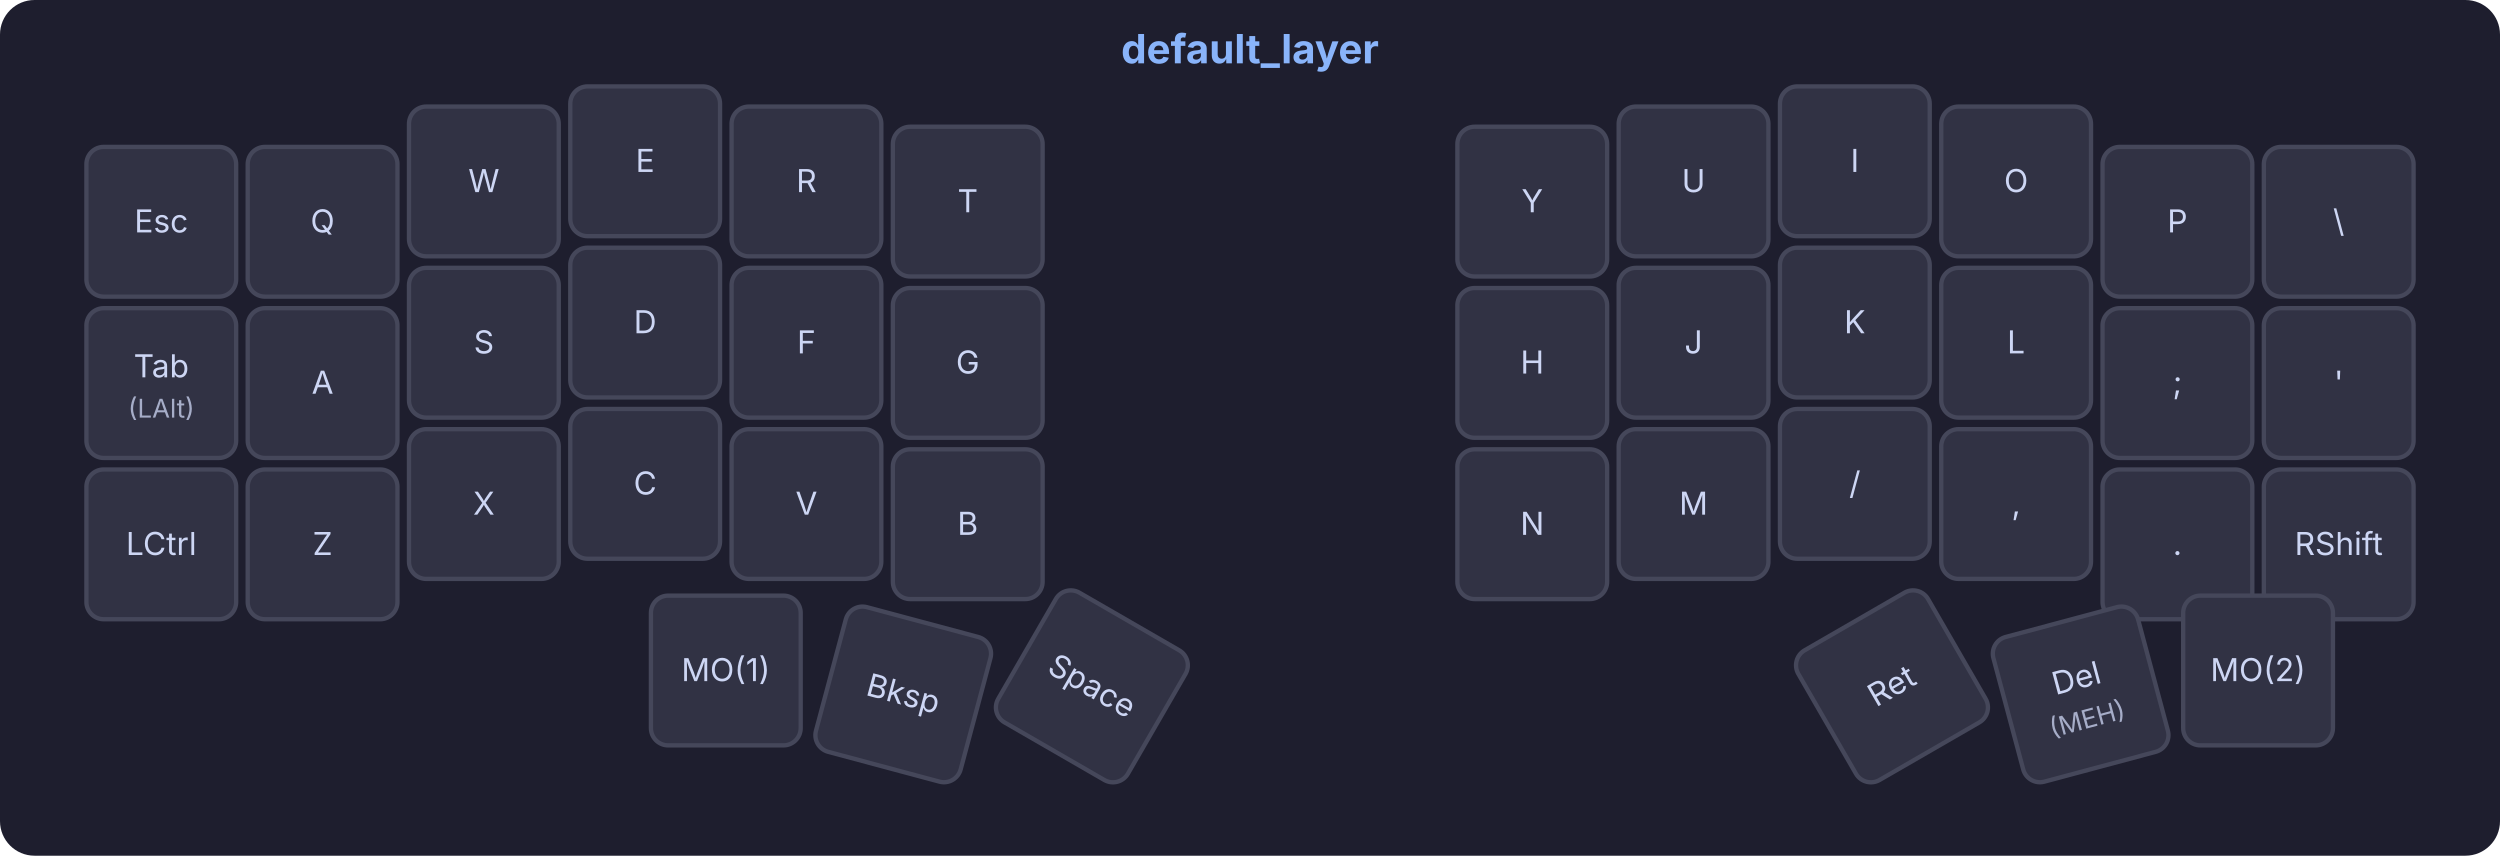
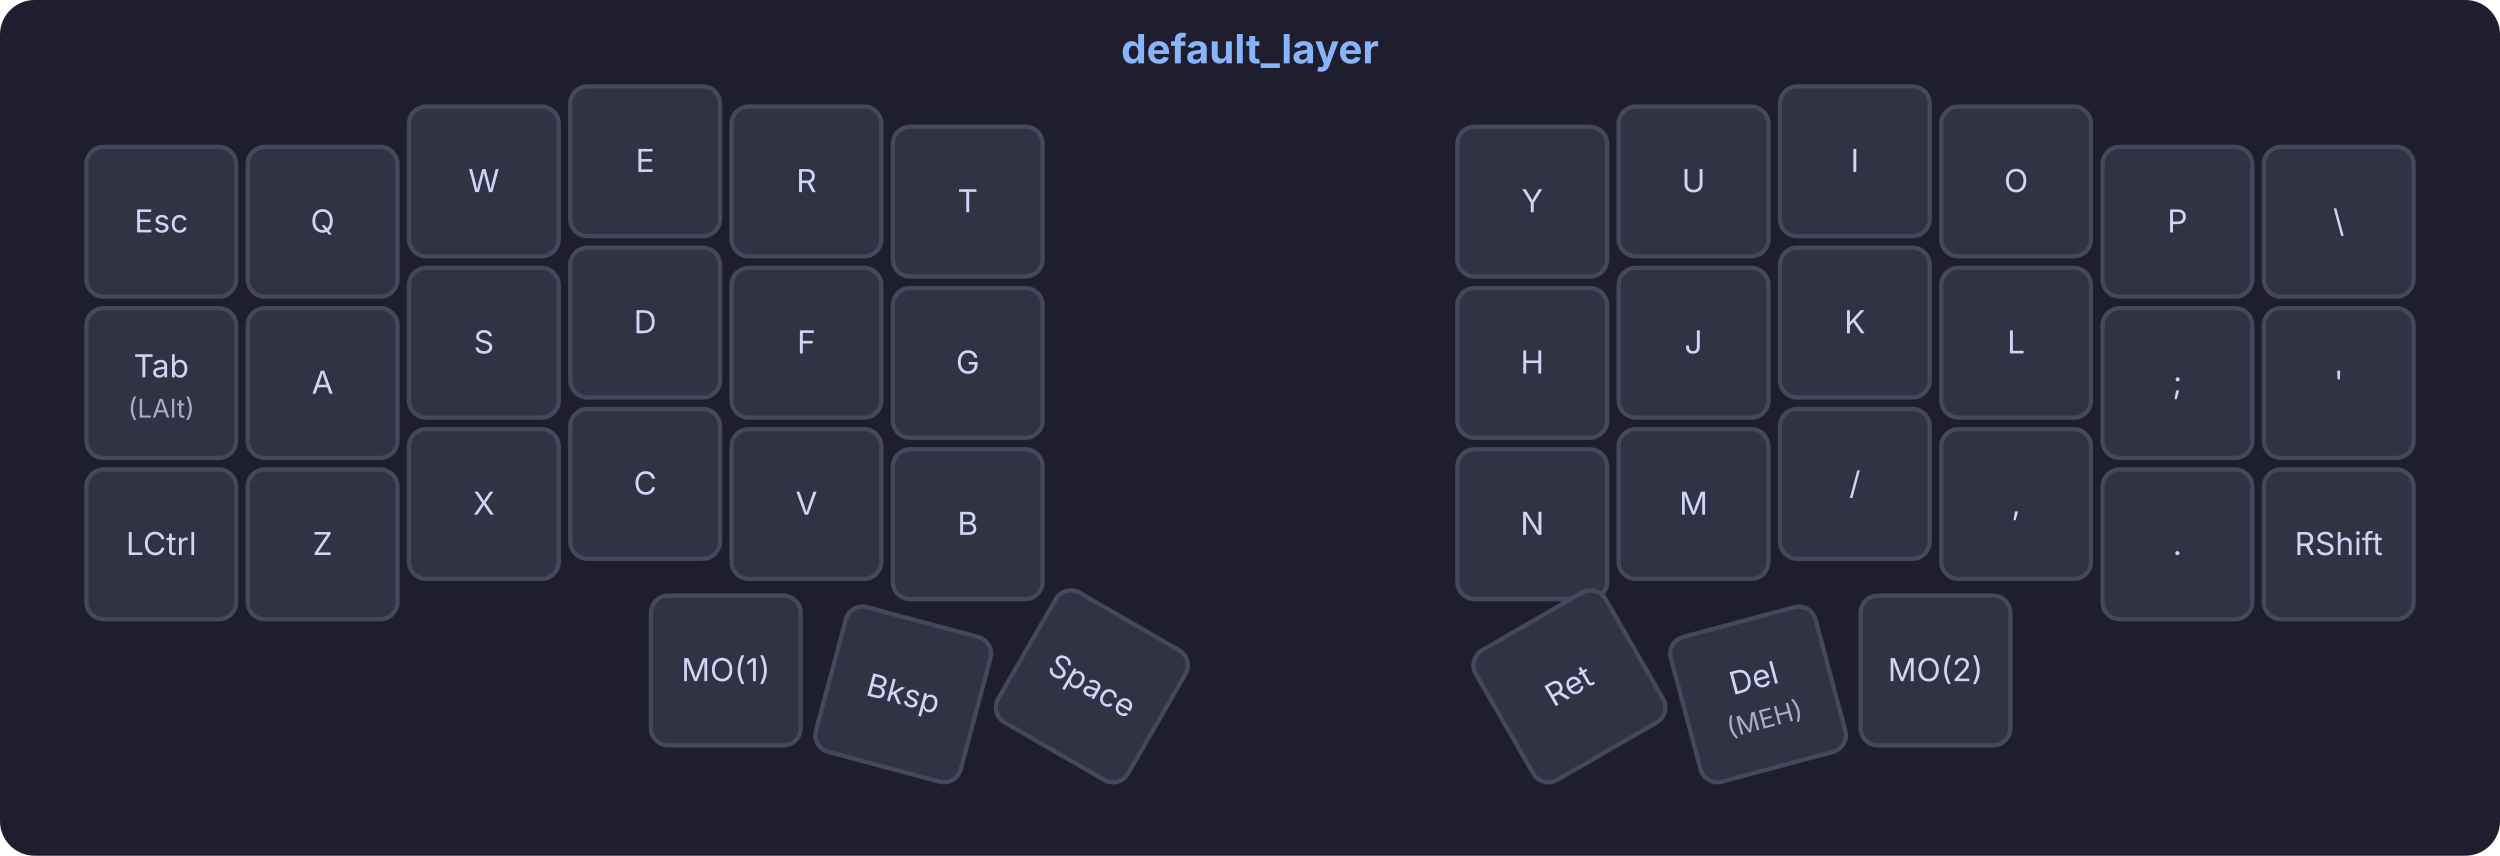
<svg xmlns="http://www.w3.org/2000/svg" viewBox="-30.0 -30.0 868.0 297.1">
  <rect x="-30.0" y="-30.0" width="868.0" height="297.1" fill="#1e1e2e" rx="12" />
  <text x="404.0" y="-8" text-anchor="middle" fill="#89b4fa" font-size="14px" font-weight="bold" font-family="Inter, SF Pro Text, Segoe UI, system-ui, sans-serif">default_layer</text>
  <g>
    <rect x="0.0" y="21.0" width="52.0" height="52.0" rx="6" fill="#313244" stroke="#45475a" stroke-width="1.5" />
    <text x="26.0" y="50.7" text-anchor="middle" fill="#cdd6f4" font-size="11px" font-family="Inter, SF Pro Text, Segoe UI, system-ui, sans-serif">Esc</text>
  </g>
  <g>
    <rect x="56.0" y="21.0" width="52.0" height="52.0" rx="6" fill="#313244" stroke="#45475a" stroke-width="1.5" />
    <text x="82.0" y="50.7" text-anchor="middle" fill="#cdd6f4" font-size="11px" font-family="Inter, SF Pro Text, Segoe UI, system-ui, sans-serif">Q</text>
  </g>
  <g>
    <rect x="112.0" y="7.0" width="52.0" height="52.0" rx="6" fill="#313244" stroke="#45475a" stroke-width="1.5" />
    <text x="138.0" y="36.7" text-anchor="middle" fill="#cdd6f4" font-size="11px" font-family="Inter, SF Pro Text, Segoe UI, system-ui, sans-serif">W</text>
  </g>
  <g>
    <rect x="168.0" y="0.0" width="52.0" height="52.0" rx="6" fill="#313244" stroke="#45475a" stroke-width="1.5" />
    <text x="194.0" y="29.7" text-anchor="middle" fill="#cdd6f4" font-size="11px" font-family="Inter, SF Pro Text, Segoe UI, system-ui, sans-serif">E</text>
  </g>
  <g>
    <rect x="224.0" y="7.0" width="52.0" height="52.0" rx="6" fill="#313244" stroke="#45475a" stroke-width="1.5" />
    <text x="250.0" y="36.7" text-anchor="middle" fill="#cdd6f4" font-size="11px" font-family="Inter, SF Pro Text, Segoe UI, system-ui, sans-serif">R</text>
  </g>
  <g>
    <rect x="280.0" y="14.0" width="52.0" height="52.0" rx="6" fill="#313244" stroke="#45475a" stroke-width="1.5" />
    <text x="306.0" y="43.7" text-anchor="middle" fill="#cdd6f4" font-size="11px" font-family="Inter, SF Pro Text, Segoe UI, system-ui, sans-serif">T</text>
  </g>
  <g>
    <rect x="476.0" y="14.0" width="52.0" height="52.0" rx="6" fill="#313244" stroke="#45475a" stroke-width="1.5" />
    <text x="502.0" y="43.7" text-anchor="middle" fill="#cdd6f4" font-size="11px" font-family="Inter, SF Pro Text, Segoe UI, system-ui, sans-serif">Y</text>
  </g>
  <g>
    <rect x="532.0" y="7.0" width="52.0" height="52.0" rx="6" fill="#313244" stroke="#45475a" stroke-width="1.5" />
    <text x="558.0" y="36.7" text-anchor="middle" fill="#cdd6f4" font-size="11px" font-family="Inter, SF Pro Text, Segoe UI, system-ui, sans-serif">U</text>
  </g>
  <g>
    <rect x="588.0" y="0.0" width="52.0" height="52.0" rx="6" fill="#313244" stroke="#45475a" stroke-width="1.5" />
    <text x="614.0" y="29.7" text-anchor="middle" fill="#cdd6f4" font-size="11px" font-family="Inter, SF Pro Text, Segoe UI, system-ui, sans-serif">I</text>
  </g>
  <g>
    <rect x="644.0" y="7.0" width="52.0" height="52.0" rx="6" fill="#313244" stroke="#45475a" stroke-width="1.5" />
    <text x="670.0" y="36.7" text-anchor="middle" fill="#cdd6f4" font-size="11px" font-family="Inter, SF Pro Text, Segoe UI, system-ui, sans-serif">O</text>
  </g>
  <g>
    <rect x="700.0" y="21.0" width="52.0" height="52.0" rx="6" fill="#313244" stroke="#45475a" stroke-width="1.5" />
    <text x="726.0" y="50.7" text-anchor="middle" fill="#cdd6f4" font-size="11px" font-family="Inter, SF Pro Text, Segoe UI, system-ui, sans-serif">P</text>
  </g>
  <g>
    <rect x="756.0" y="21.0" width="52.0" height="52.0" rx="6" fill="#313244" stroke="#45475a" stroke-width="1.5" />
    <text x="782.0" y="50.7" text-anchor="middle" fill="#cdd6f4" font-size="11px" font-family="Inter, SF Pro Text, Segoe UI, system-ui, sans-serif">\</text>
  </g>
  <g>
    <rect x="0.0" y="77.0" width="52.0" height="52.0" rx="6" fill="#313244" stroke="#45475a" stroke-width="1.5" />
    <text x="26.0" y="101.0" text-anchor="middle" fill="#cdd6f4" font-size="11px" font-family="Inter, SF Pro Text, Segoe UI, system-ui, sans-serif">Tab</text>
    <text x="26.0" y="115.0" text-anchor="middle" fill="#a6adc8" font-size="9px" font-family="Inter, SF Pro Text, Segoe UI, system-ui, sans-serif">(LAlt)</text>
  </g>
  <g>
    <rect x="56.0" y="77.0" width="52.0" height="52.0" rx="6" fill="#313244" stroke="#45475a" stroke-width="1.5" />
    <text x="82.0" y="106.7" text-anchor="middle" fill="#cdd6f4" font-size="11px" font-family="Inter, SF Pro Text, Segoe UI, system-ui, sans-serif">A</text>
  </g>
  <g>
    <rect x="112.0" y="63.0" width="52.0" height="52.0" rx="6" fill="#313244" stroke="#45475a" stroke-width="1.5" />
    <text x="138.0" y="92.7" text-anchor="middle" fill="#cdd6f4" font-size="11px" font-family="Inter, SF Pro Text, Segoe UI, system-ui, sans-serif">S</text>
  </g>
  <g>
    <rect x="168.0" y="56.0" width="52.0" height="52.0" rx="6" fill="#313244" stroke="#45475a" stroke-width="1.5" />
    <text x="194.0" y="85.7" text-anchor="middle" fill="#cdd6f4" font-size="11px" font-family="Inter, SF Pro Text, Segoe UI, system-ui, sans-serif">D</text>
  </g>
  <g>
    <rect x="224.0" y="63.0" width="52.0" height="52.0" rx="6" fill="#313244" stroke="#45475a" stroke-width="1.5" />
    <text x="250.0" y="92.7" text-anchor="middle" fill="#cdd6f4" font-size="11px" font-family="Inter, SF Pro Text, Segoe UI, system-ui, sans-serif">F</text>
  </g>
  <g>
    <rect x="280.0" y="70.0" width="52.0" height="52.0" rx="6" fill="#313244" stroke="#45475a" stroke-width="1.5" />
    <text x="306.0" y="99.7" text-anchor="middle" fill="#cdd6f4" font-size="11px" font-family="Inter, SF Pro Text, Segoe UI, system-ui, sans-serif">G</text>
  </g>
  <g>
    <rect x="476.0" y="70.0" width="52.0" height="52.0" rx="6" fill="#313244" stroke="#45475a" stroke-width="1.5" />
    <text x="502.0" y="99.7" text-anchor="middle" fill="#cdd6f4" font-size="11px" font-family="Inter, SF Pro Text, Segoe UI, system-ui, sans-serif">H</text>
  </g>
  <g>
    <rect x="532.0" y="63.0" width="52.0" height="52.0" rx="6" fill="#313244" stroke="#45475a" stroke-width="1.5" />
    <text x="558.0" y="92.7" text-anchor="middle" fill="#cdd6f4" font-size="11px" font-family="Inter, SF Pro Text, Segoe UI, system-ui, sans-serif">J</text>
  </g>
  <g>
    <rect x="588.0" y="56.0" width="52.0" height="52.0" rx="6" fill="#313244" stroke="#45475a" stroke-width="1.5" />
    <text x="614.0" y="85.7" text-anchor="middle" fill="#cdd6f4" font-size="11px" font-family="Inter, SF Pro Text, Segoe UI, system-ui, sans-serif">K</text>
  </g>
  <g>
    <rect x="644.0" y="63.0" width="52.0" height="52.0" rx="6" fill="#313244" stroke="#45475a" stroke-width="1.5" />
    <text x="670.0" y="92.7" text-anchor="middle" fill="#cdd6f4" font-size="11px" font-family="Inter, SF Pro Text, Segoe UI, system-ui, sans-serif">L</text>
  </g>
  <g>
    <rect x="700.0" y="77.0" width="52.0" height="52.0" rx="6" fill="#313244" stroke="#45475a" stroke-width="1.5" />
    <text x="726.0" y="106.7" text-anchor="middle" fill="#cdd6f4" font-size="11px" font-family="Inter, SF Pro Text, Segoe UI, system-ui, sans-serif">;</text>
  </g>
  <g>
    <rect x="756.0" y="77.0" width="52.0" height="52.0" rx="6" fill="#313244" stroke="#45475a" stroke-width="1.5" />
    <text x="782.0" y="106.7" text-anchor="middle" fill="#cdd6f4" font-size="11px" font-family="Inter, SF Pro Text, Segoe UI, system-ui, sans-serif">'</text>
  </g>
  <g>
    <rect x="0.0" y="133.0" width="52.0" height="52.0" rx="6" fill="#313244" stroke="#45475a" stroke-width="1.5" />
    <text x="26.0" y="162.7" text-anchor="middle" fill="#cdd6f4" font-size="11px" font-family="Inter, SF Pro Text, Segoe UI, system-ui, sans-serif">LCtrl</text>
  </g>
  <g>
    <rect x="56.0" y="133.0" width="52.0" height="52.0" rx="6" fill="#313244" stroke="#45475a" stroke-width="1.5" />
    <text x="82.0" y="162.7" text-anchor="middle" fill="#cdd6f4" font-size="11px" font-family="Inter, SF Pro Text, Segoe UI, system-ui, sans-serif">Z</text>
  </g>
  <g>
    <rect x="112.0" y="119.0" width="52.0" height="52.0" rx="6" fill="#313244" stroke="#45475a" stroke-width="1.5" />
    <text x="138.0" y="148.7" text-anchor="middle" fill="#cdd6f4" font-size="11px" font-family="Inter, SF Pro Text, Segoe UI, system-ui, sans-serif">X</text>
  </g>
  <g>
    <rect x="168.0" y="112.0" width="52.0" height="52.0" rx="6" fill="#313244" stroke="#45475a" stroke-width="1.5" />
    <text x="194.0" y="141.7" text-anchor="middle" fill="#cdd6f4" font-size="11px" font-family="Inter, SF Pro Text, Segoe UI, system-ui, sans-serif">C</text>
  </g>
  <g>
    <rect x="224.0" y="119.0" width="52.0" height="52.0" rx="6" fill="#313244" stroke="#45475a" stroke-width="1.5" />
    <text x="250.0" y="148.7" text-anchor="middle" fill="#cdd6f4" font-size="11px" font-family="Inter, SF Pro Text, Segoe UI, system-ui, sans-serif">V</text>
  </g>
  <g>
    <rect x="280.0" y="126.0" width="52.0" height="52.0" rx="6" fill="#313244" stroke="#45475a" stroke-width="1.5" />
    <text x="306.0" y="155.7" text-anchor="middle" fill="#cdd6f4" font-size="11px" font-family="Inter, SF Pro Text, Segoe UI, system-ui, sans-serif">B</text>
  </g>
  <g>
    <rect x="476.0" y="126.0" width="52.0" height="52.0" rx="6" fill="#313244" stroke="#45475a" stroke-width="1.5" />
    <text x="502.0" y="155.7" text-anchor="middle" fill="#cdd6f4" font-size="11px" font-family="Inter, SF Pro Text, Segoe UI, system-ui, sans-serif">N</text>
  </g>
  <g>
    <rect x="532.0" y="119.0" width="52.0" height="52.0" rx="6" fill="#313244" stroke="#45475a" stroke-width="1.5" />
    <text x="558.0" y="148.7" text-anchor="middle" fill="#cdd6f4" font-size="11px" font-family="Inter, SF Pro Text, Segoe UI, system-ui, sans-serif">M</text>
  </g>
  <g>
    <rect x="588.0" y="112.0" width="52.0" height="52.0" rx="6" fill="#313244" stroke="#45475a" stroke-width="1.5" />
    <text x="614.0" y="141.7" text-anchor="middle" fill="#cdd6f4" font-size="11px" font-family="Inter, SF Pro Text, Segoe UI, system-ui, sans-serif">/</text>
  </g>
  <g>
    <rect x="644.0" y="119.0" width="52.0" height="52.0" rx="6" fill="#313244" stroke="#45475a" stroke-width="1.5" />
    <text x="670.0" y="148.7" text-anchor="middle" fill="#cdd6f4" font-size="11px" font-family="Inter, SF Pro Text, Segoe UI, system-ui, sans-serif">,</text>
  </g>
  <g>
    <rect x="700.0" y="133.0" width="52.0" height="52.0" rx="6" fill="#313244" stroke="#45475a" stroke-width="1.5" />
    <text x="726.0" y="162.7" text-anchor="middle" fill="#cdd6f4" font-size="11px" font-family="Inter, SF Pro Text, Segoe UI, system-ui, sans-serif">.</text>
  </g>
  <g>
    <rect x="756.0" y="133.0" width="52.0" height="52.0" rx="6" fill="#313244" stroke="#45475a" stroke-width="1.5" />
    <text x="782.0" y="162.7" text-anchor="middle" fill="#cdd6f4" font-size="11px" font-family="Inter, SF Pro Text, Segoe UI, system-ui, sans-serif">RShift</text>
  </g>
  <g>
    <rect x="196.0" y="176.8" width="52.0" height="52.0" rx="6" fill="#313244" stroke="#45475a" stroke-width="1.5" />
    <text x="222.0" y="206.5" text-anchor="middle" fill="#cdd6f4" font-size="11px" font-family="Inter, SF Pro Text, Segoe UI, system-ui, sans-serif">MO(1)</text>
  </g>
  <g transform="rotate(15.0 283.6 211.1)">
    <rect x="257.6" y="185.1" width="52.0" height="52.0" rx="6" fill="#313244" stroke="#45475a" stroke-width="1.5" />
    <text x="283.6" y="214.7" text-anchor="middle" fill="#cdd6f4" font-size="11px" font-family="Inter, SF Pro Text, Segoe UI, system-ui, sans-serif">Bksp</text>
  </g>
  <g transform="rotate(30.0 349.1 208.3)">
    <rect x="323.1" y="182.3" width="52.0" height="52.0" rx="6" fill="#313244" stroke="#45475a" stroke-width="1.5" />
    <text x="349.1" y="211.9" text-anchor="middle" fill="#cdd6f4" font-size="11px" font-family="Inter, SF Pro Text, Segoe UI, system-ui, sans-serif">Space</text>
  </g>
-   <g transform="rotate(-30.0 626.9 208.3)">
-     <rect x="600.9" y="182.3" width="52.0" height="52.0" rx="6" fill="#313244" stroke="#45475a" stroke-width="1.5" />
-     <text x="626.9" y="211.9" text-anchor="middle" fill="#cdd6f4" font-size="11px" font-family="Inter, SF Pro Text, Segoe UI, system-ui, sans-serif">Ret</text>
+   <g transform="rotate(-30.0 514.9 208.3)">
+     <rect x="488.9" y="182.3" width="52.0" height="52.0" rx="6" fill="#313244" stroke="#45475a" stroke-width="1.5" />
+     <text x="514.9" y="211.9" text-anchor="middle" fill="#cdd6f4" font-size="11px" font-family="Inter, SF Pro Text, Segoe UI, system-ui, sans-serif">Ret</text>
  </g>
-   <g transform="rotate(-15.0 692.4 211.1)">
-     <rect x="666.4" y="185.1" width="52.0" height="52.0" rx="6" fill="#313244" stroke="#45475a" stroke-width="1.5" />
-     <text x="692.4" y="209.1" text-anchor="middle" fill="#cdd6f4" font-size="11px" font-family="Inter, SF Pro Text, Segoe UI, system-ui, sans-serif">Del</text>
-     <text x="692.4" y="223.1" text-anchor="middle" fill="#a6adc8" font-size="9px" font-family="Inter, SF Pro Text, Segoe UI, system-ui, sans-serif">(MEH)</text>
+   <g transform="rotate(-15.0 580.4 211.1)">
+     <rect x="554.4" y="185.1" width="52.0" height="52.0" rx="6" fill="#313244" stroke="#45475a" stroke-width="1.5" />
+     <text x="580.4" y="209.1" text-anchor="middle" fill="#cdd6f4" font-size="11px" font-family="Inter, SF Pro Text, Segoe UI, system-ui, sans-serif">Del</text>
+     <text x="580.4" y="223.1" text-anchor="middle" fill="#a6adc8" font-size="9px" font-family="Inter, SF Pro Text, Segoe UI, system-ui, sans-serif">(MEH)</text>
  </g>
  <g>
-     <rect x="728.0" y="176.8" width="52.0" height="52.0" rx="6" fill="#313244" stroke="#45475a" stroke-width="1.5" />
-     <text x="754.0" y="206.5" text-anchor="middle" fill="#cdd6f4" font-size="11px" font-family="Inter, SF Pro Text, Segoe UI, system-ui, sans-serif">MO(2)</text>
+     <rect x="616.0" y="176.8" width="52.0" height="52.0" rx="6" fill="#313244" stroke="#45475a" stroke-width="1.5" />
+     <text x="642.0" y="206.5" text-anchor="middle" fill="#cdd6f4" font-size="11px" font-family="Inter, SF Pro Text, Segoe UI, system-ui, sans-serif">MO(2)</text>
  </g>
</svg>
